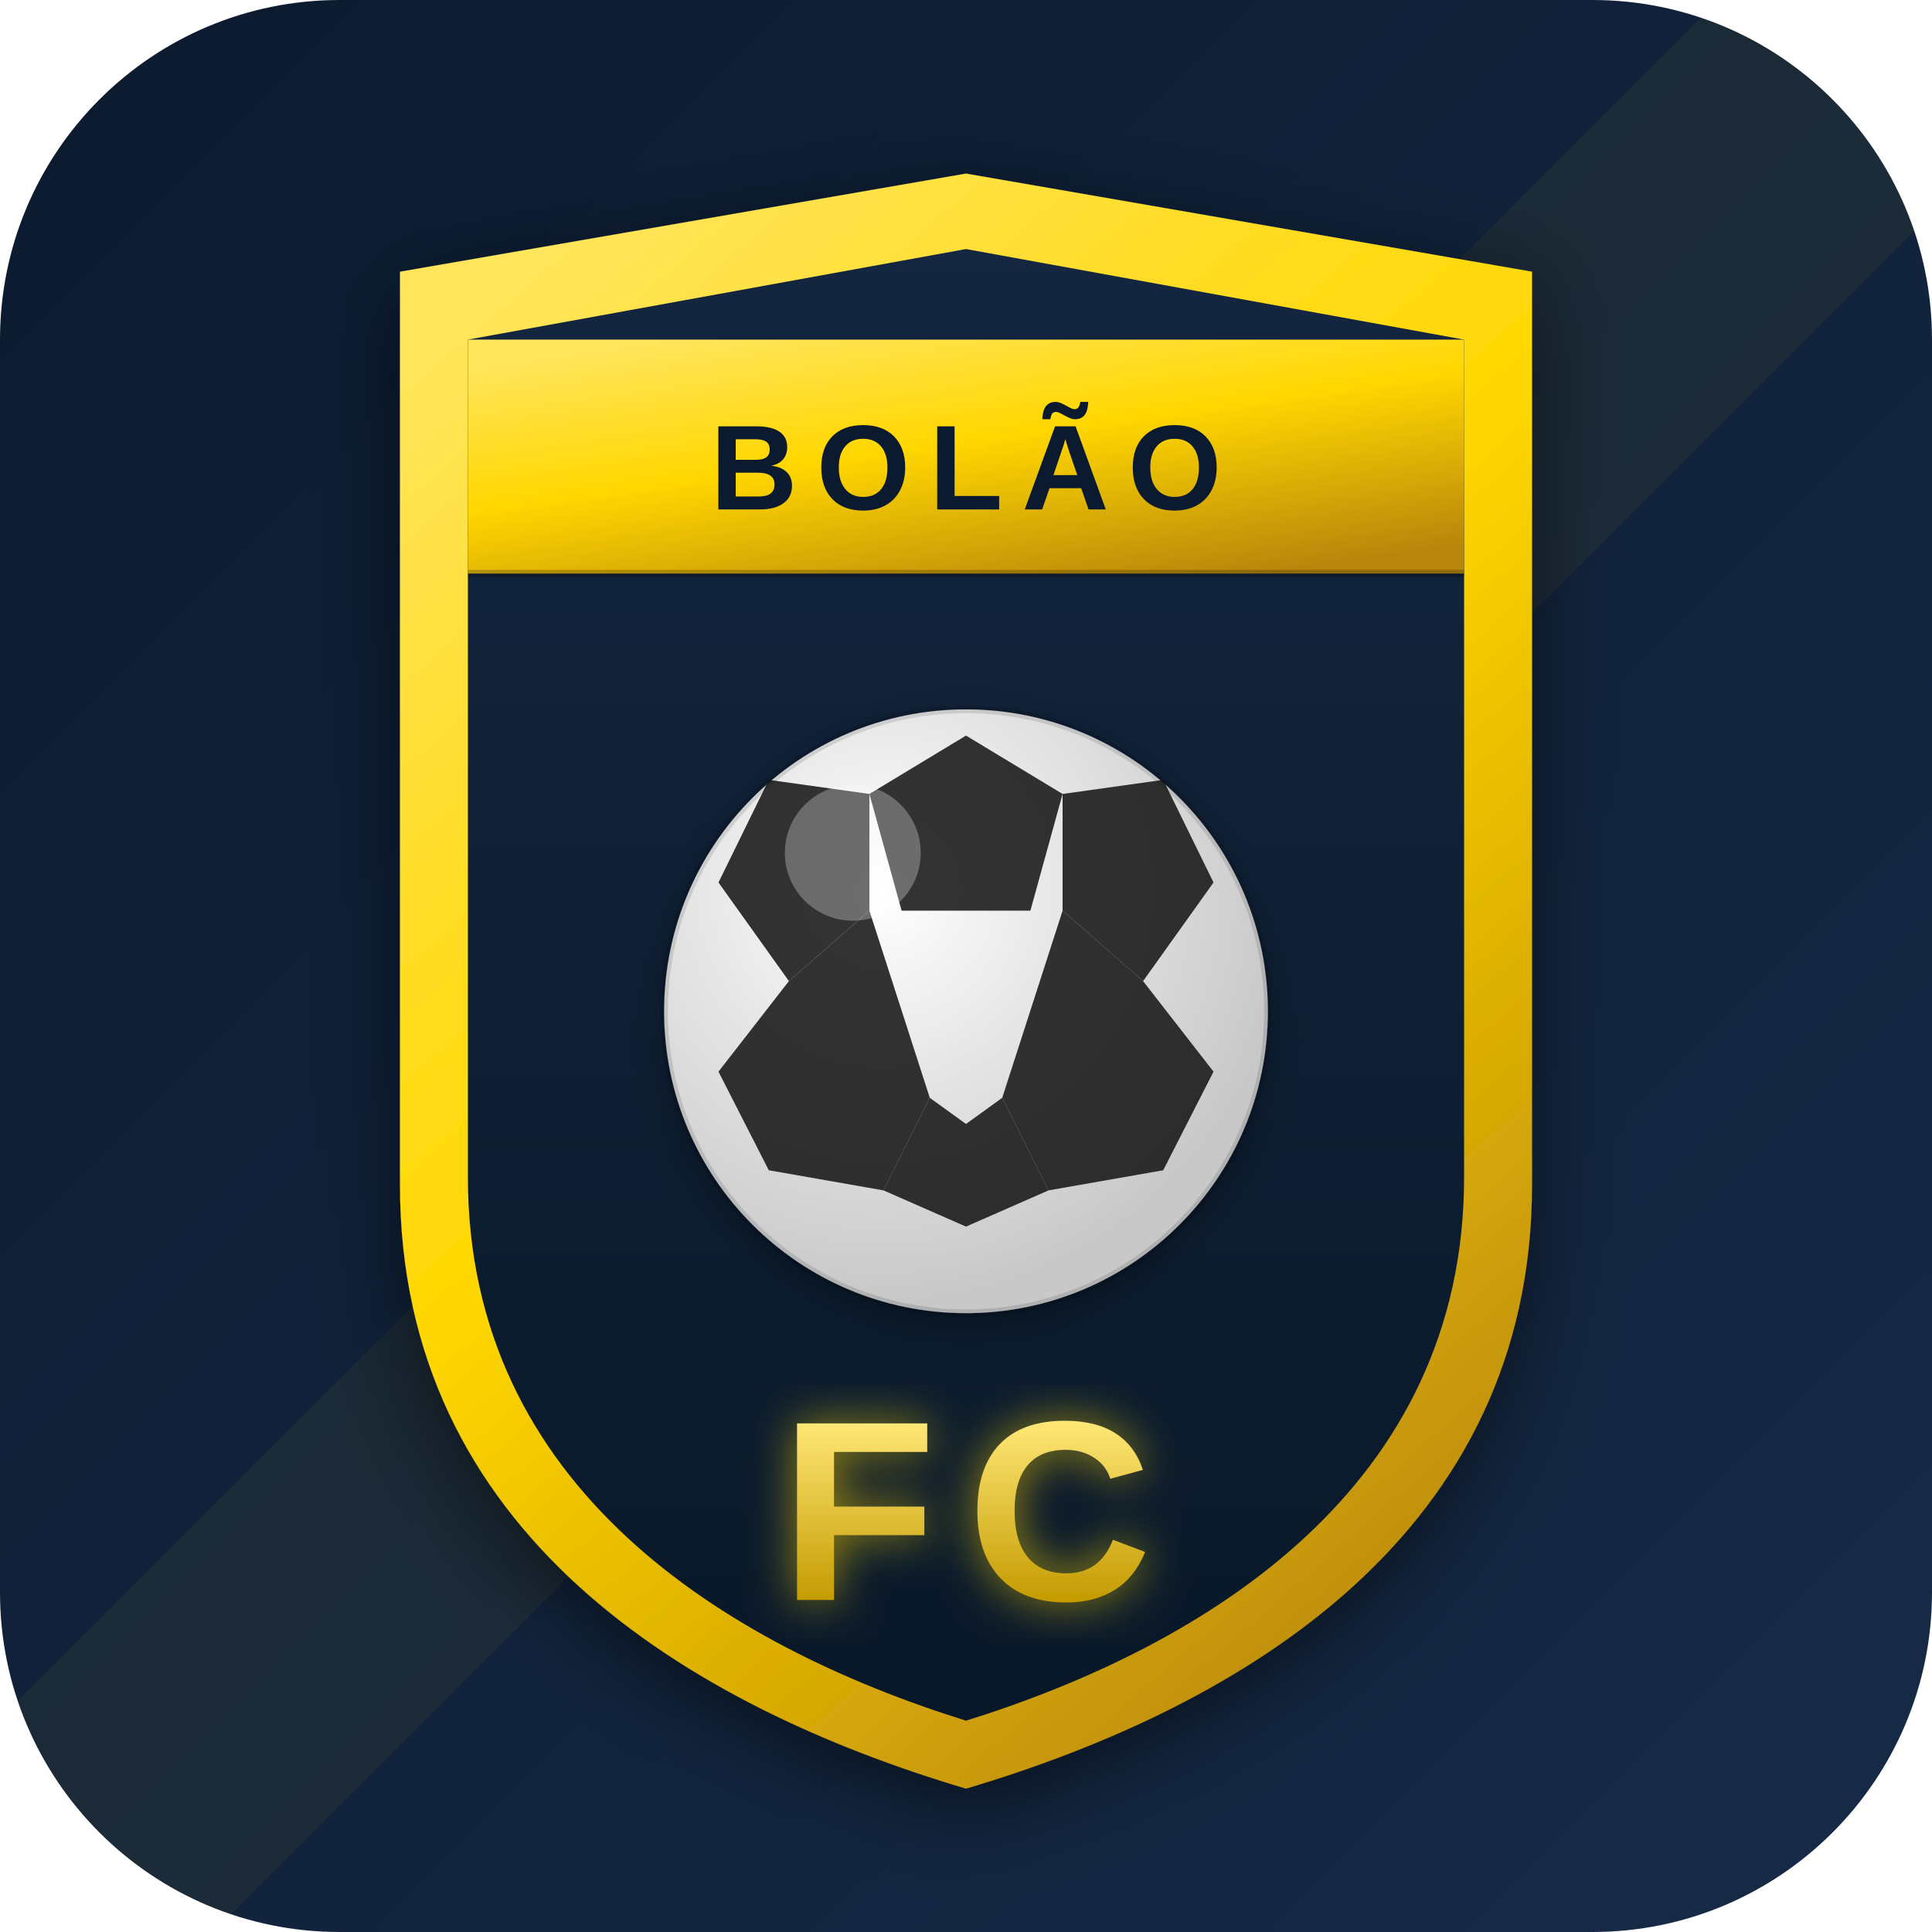
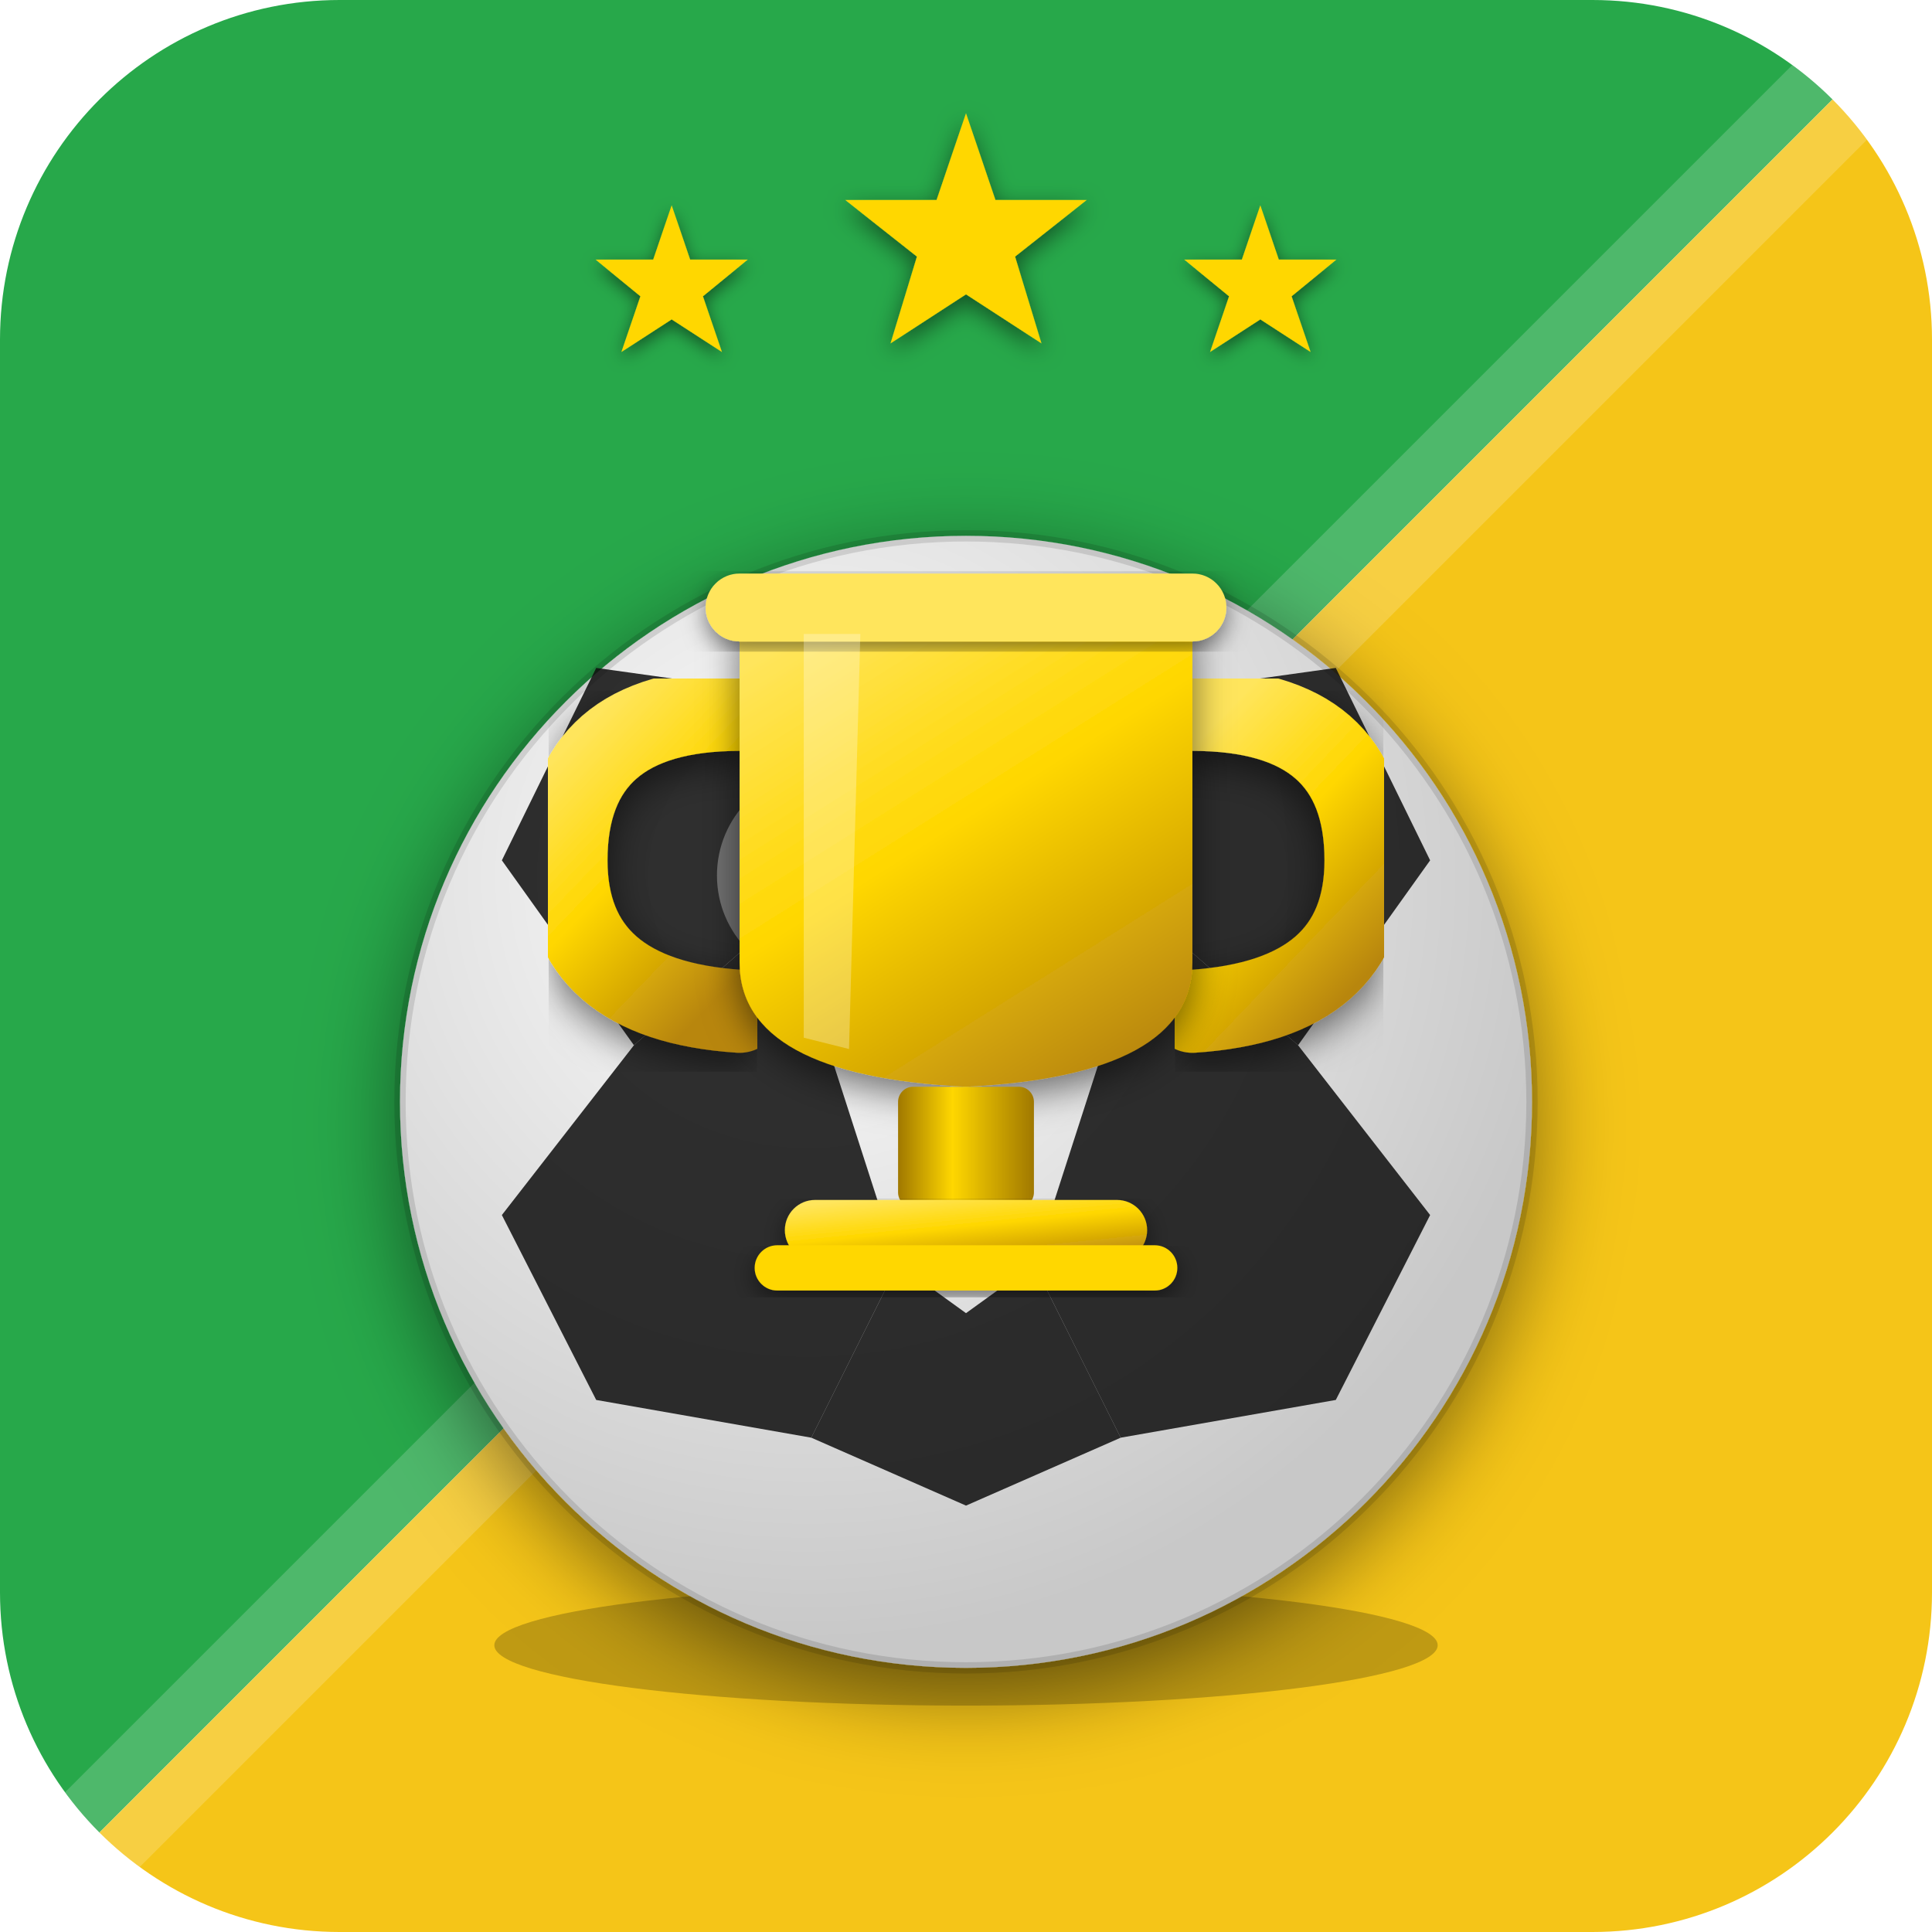
<svg xmlns="http://www.w3.org/2000/svg" viewBox="0 0 512 512">
  <defs>
    <clipPath id="r">
      <rect width="512" height="512" rx="90" />
    </clipPath>
-     <linearGradient id="bg" x1="0%" y1="0%" x2="100%" y2="100%">
-       <stop offset="0%" stop-color="#0B1A2E" />
-       <stop offset="100%" stop-color="#172B48" />
-     </linearGradient>
-     <linearGradient id="gold" x1="20%" y1="0%" x2="80%" y2="100%">
+     <radialGradient id="ballG" cx="36%" cy="30%" r="68%">
+       <stop offset="0%" stop-color="#ffffff" />
+       <stop offset="100%" stop-color="#c8c8c8" />
+     </radialGradient>
+     <linearGradient id="cupG" x1="20%" y1="0%" x2="80%" y2="100%">
      <stop offset="0%" stop-color="#FFE55C" />
      <stop offset="45%" stop-color="#FFD700" />
      <stop offset="100%" stop-color="#B8860B" />
    </linearGradient>
-     <linearGradient id="gold2" x1="0%" y1="0%" x2="0%" y2="100%">
-       <stop offset="0%" stop-color="#FFE877" />
-       <stop offset="100%" stop-color="#C49A00" />
+     <linearGradient id="stemG" x1="0%" y1="0%" x2="100%" y2="0%">
+       <stop offset="0%" stop-color="#A07800" />
+       <stop offset="40%" stop-color="#FFD700" />
+       <stop offset="100%" stop-color="#A07800" />
    </linearGradient>
-     <linearGradient id="inner" x1="0%" y1="0%" x2="0%" y2="100%">
-       <stop offset="0%" stop-color="#142640" />
-       <stop offset="100%" stop-color="#091828" />
-     </linearGradient>
-     <radialGradient id="ball" cx="36%" cy="30%" r="68%">
-       <stop offset="0%" stop-color="#fff" />
-       <stop offset="100%" stop-color="#c8c8c8" />
-     </radialGradient>
-     <filter id="sh" x="-15%" y="-10%" width="130%" height="130%">
-       <feDropShadow dx="0" dy="6" stdDeviation="12" flood-color="#000" flood-opacity="0.55" />
+     <filter id="sh" x="-20%" y="-20%" width="140%" height="140%">
+       <feDropShadow dx="0" dy="6" stdDeviation="12" flood-color="#000" flood-opacity="0.5" />
    </filter>
-     <filter id="sh2" x="-10%" y="-10%" width="120%" height="120%">
-       <feDropShadow dx="0" dy="3" stdDeviation="5" flood-color="#000" flood-opacity="0.35" />
+     <filter id="sh2" x="-10%" y="-10%" width="120%" height="130%">
+       <feDropShadow dx="0" dy="3" stdDeviation="5" flood-color="#000" flood-opacity="0.55" />
    </filter>
-     <filter id="glow" x="-20%" y="-20%" width="140%" height="140%">
-       <feDropShadow dx="0" dy="0" stdDeviation="6" flood-color="#FFD700" flood-opacity="0.6" />
+     <filter id="sh3" x="-15%" y="-15%" width="130%" height="130%">
+       <feDropShadow dx="0" dy="2" stdDeviation="3" flood-color="#000" flood-opacity="0.5" />
    </filter>
  </defs>
  <g clip-path="url(#r)">
-     <rect width="512" height="512" fill="url(#bg)" />
-     <line x1="0" y1="512" x2="512" y2="0" stroke="rgba(255,215,0,0.05)" stroke-width="80" />
-     <path d="M256,46 L406,72 L406,314 C406,406 330,452 256,474 C182,452 106,406 106,314 L106,72 Z" fill="url(#gold)" filter="url(#sh)" />
-     <path d="M256,66 L388,90 L388,312 C388,394 320,436 256,456 C192,436 124,394 124,312 L124,90 Z" fill="url(#inner)" />
-     <path d="M124,90 L388,90 L388,152 L124,152 Z" fill="url(#gold)" />
-     <line x1="124" y1="152" x2="388" y2="152" stroke="rgba(0,0,0,0.22)" stroke-width="2" />
-     <text x="256" y="135" font-family="'Arial Black','Helvetica Neue',Arial,sans-serif" font-size="32" font-weight="900" fill="#0B1A2E" text-anchor="middle" letter-spacing="5">BOLÃO</text>
-     <circle cx="256" cy="268" r="80" fill="url(#ball)" filter="url(#sh2)" />
-     <g transform="translate(256,268) scale(0.5333) translate(-256,-292)">
-       <path d="M256,155 L304,184 L288,242 L224,242 L208,184Z" fill="#111" opacity="0.85" />
-       <path d="M208,184 L158,177 L133,228 L168,277 L208,242Z" fill="#111" opacity="0.85" />
-       <path d="M304,184 L354,177 L379,228 L344,277 L304,242Z" fill="#111" opacity="0.85" />
-       <path d="M168,277 L133,322 L158,371 L215,381 L238,335 L208,242Z" fill="#111" opacity="0.85" />
-       <path d="M344,277 L379,322 L354,371 L297,381 L274,335 L304,242Z" fill="#111" opacity="0.85" />
-       <path d="M238,335 L215,381 L256,399 L297,381 L274,335 L256,348Z" fill="#111" opacity="0.85" />
+     <polygon points="0,0 512,0 0,512" fill="#27A84A" />
+     <polygon points="512,0 512,512 0,512" fill="#F5C518" />
+     <line x1="0" y1="512" x2="512" y2="0" stroke="rgba(255,255,255,0.18)" stroke-width="28" />
+     <ellipse cx="256" cy="436" rx="125" ry="16" fill="rgba(0,0,0,0.22)" />
+     <circle cx="256" cy="292" r="150" fill="url(#ballG)" filter="url(#sh)" />
+     <path d="M256,155 L304,184 L288,242 L224,242 L208,184Z" fill="#111" opacity="0.87" />
+     <path d="M208,184 L158,177 L133,228 L168,277 L208,242Z" fill="#111" opacity="0.87" />
+     <path d="M304,184 L354,177 L379,228 L344,277 L304,242Z" fill="#111" opacity="0.87" />
+     <path d="M168,277 L133,322 L158,371 L215,381 L238,335 L208,242Z" fill="#111" opacity="0.87" />
+     <path d="M344,277 L379,322 L354,371 L297,381 L274,335 L304,242Z" fill="#111" opacity="0.87" />
+     <path d="M238,335 L215,381 L256,399 L297,381 L274,335 L256,348Z" fill="#111" opacity="0.87" />
+     <circle cx="256" cy="292" r="150" fill="none" stroke="rgba(0,0,0,0.12)" stroke-width="3" />
+     <circle cx="218" cy="232" r="28" fill="rgba(255,255,255,0.32)" />
+     <path d="M196,188 Q150,188 150,228 Q150,265 196,268" fill="none" stroke="url(#cupG)" stroke-width="22" stroke-linecap="round" filter="url(#sh2)" />
+     <path d="M316,188 Q362,188 362,228 Q362,265 316,268" fill="none" stroke="url(#cupG)" stroke-width="22" stroke-linecap="round" filter="url(#sh2)" />
+     <path d="M196,162 L196,255 Q196,285 256,288 Q316,285 316,255 L316,162 Z" fill="url(#cupG)" filter="url(#sh2)" />
+     <rect x="187" y="152" width="138" height="18" rx="9" fill="#FFE55C" filter="url(#sh3)" />
+     <path d="M213,168 L228,168 L225,278 L213,275Z" fill="rgba(255,255,255,0.28)" />
+     <rect x="238" y="288" width="36" height="32" rx="4" fill="url(#stemG)" />
+     <rect x="208" y="318" width="96" height="16" rx="8" fill="url(#cupG)" filter="url(#sh3)" />
+     <rect x="200" y="330" width="112" height="12" rx="6" fill="#FFD700" filter="url(#sh3)" />
+     <g transform="translate(178,76) scale(0.72)" filter="url(#sh3)">
+       <polygon points="0,-30 6.8,-10 28,-10 11.5,3.5 18.5,24 0,12 -18.5,24 -11.5,3.5 -28,-10 -6.8,-10" fill="#FFD700" />
    </g>
-     <circle cx="256" cy="268" r="80" fill="none" stroke="rgba(0,0,0,0.12)" stroke-width="2" />
-     <circle cx="226" cy="226" r="18" fill="rgba(255,255,255,0.28)" />
-     <text x="256" y="424" font-family="'Arial Black','Helvetica Neue',Arial,sans-serif" font-size="68" font-weight="900" fill="url(#gold2)" text-anchor="middle" letter-spacing="8" filter="url(#glow)">FC</text>
+     <g transform="translate(256,64)" filter="url(#sh3)">
+       <polygon points="0,-34 7.8,-11 32,-11 13,4 20,27 0,14 -20,27 -13,4 -32,-11 -7.8,-11" fill="#FFD700" />
+     </g>
+     <g transform="translate(334,76) scale(0.72)" filter="url(#sh3)">
+       <polygon points="0,-30 6.8,-10 28,-10 11.5,3.5 18.5,24 0,12 -18.5,24 -11.5,3.5 -28,-10 -6.8,-10" fill="#FFD700" />
+     </g>
  </g>
</svg>
